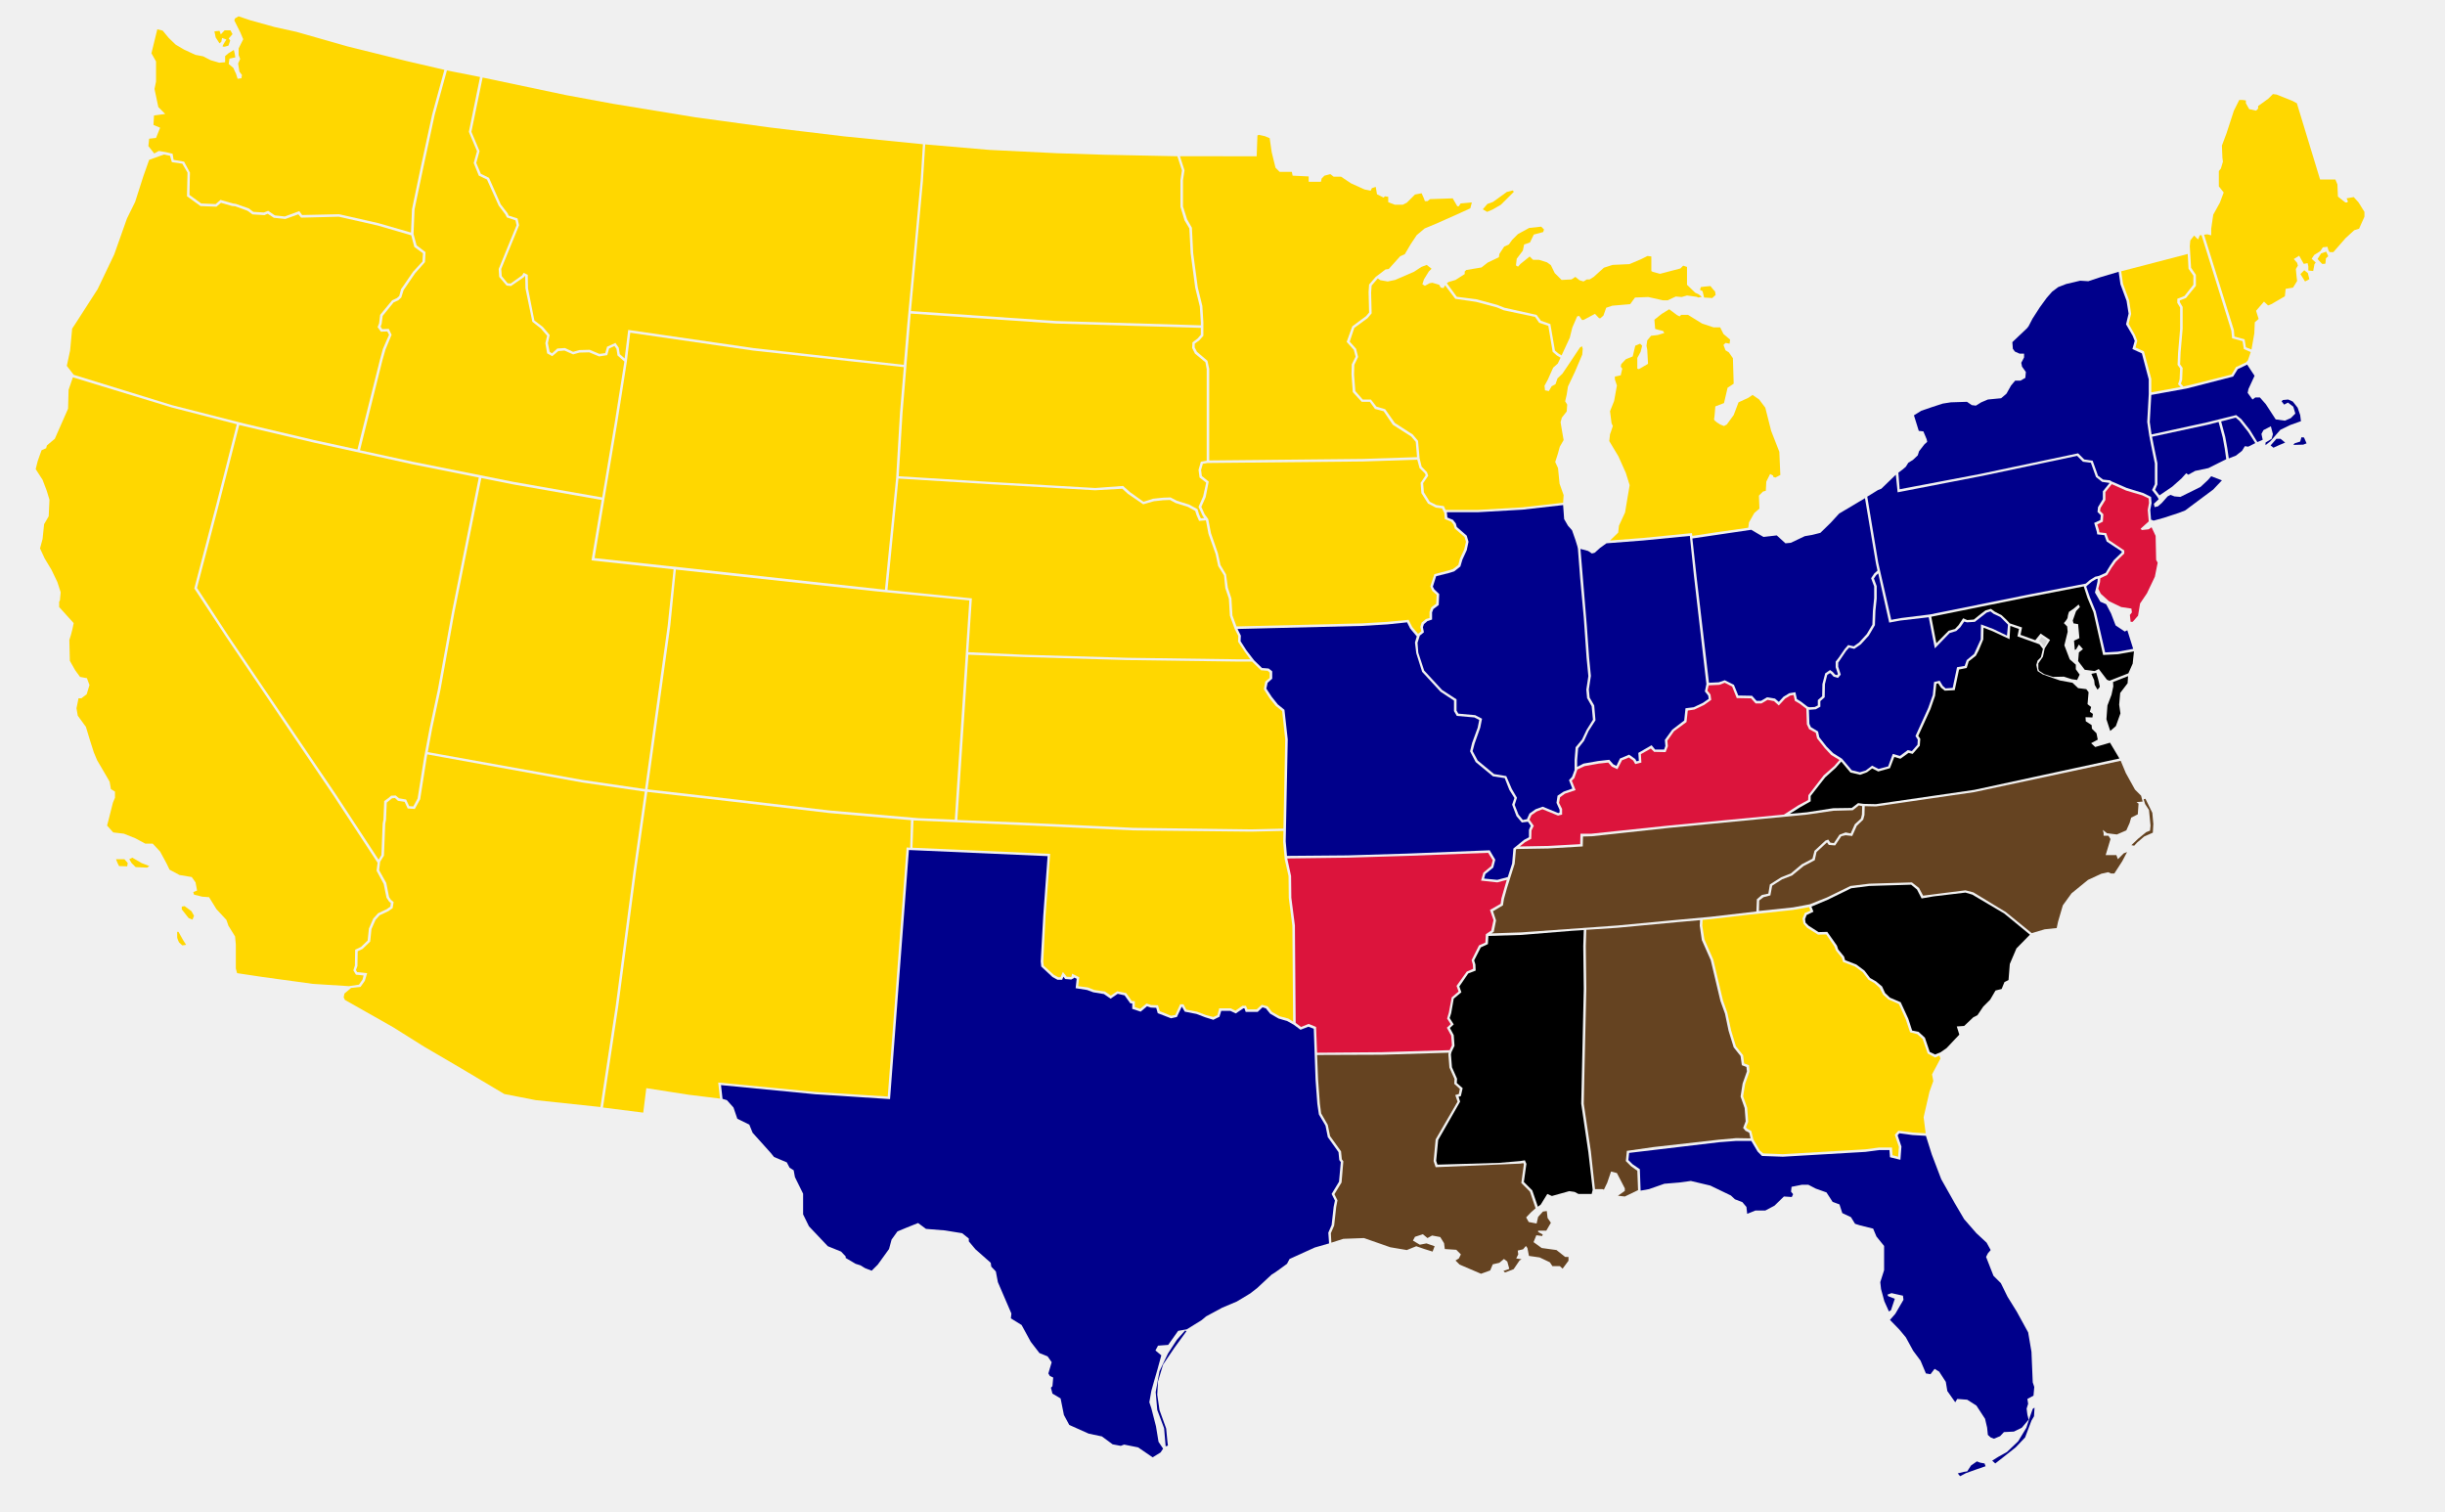
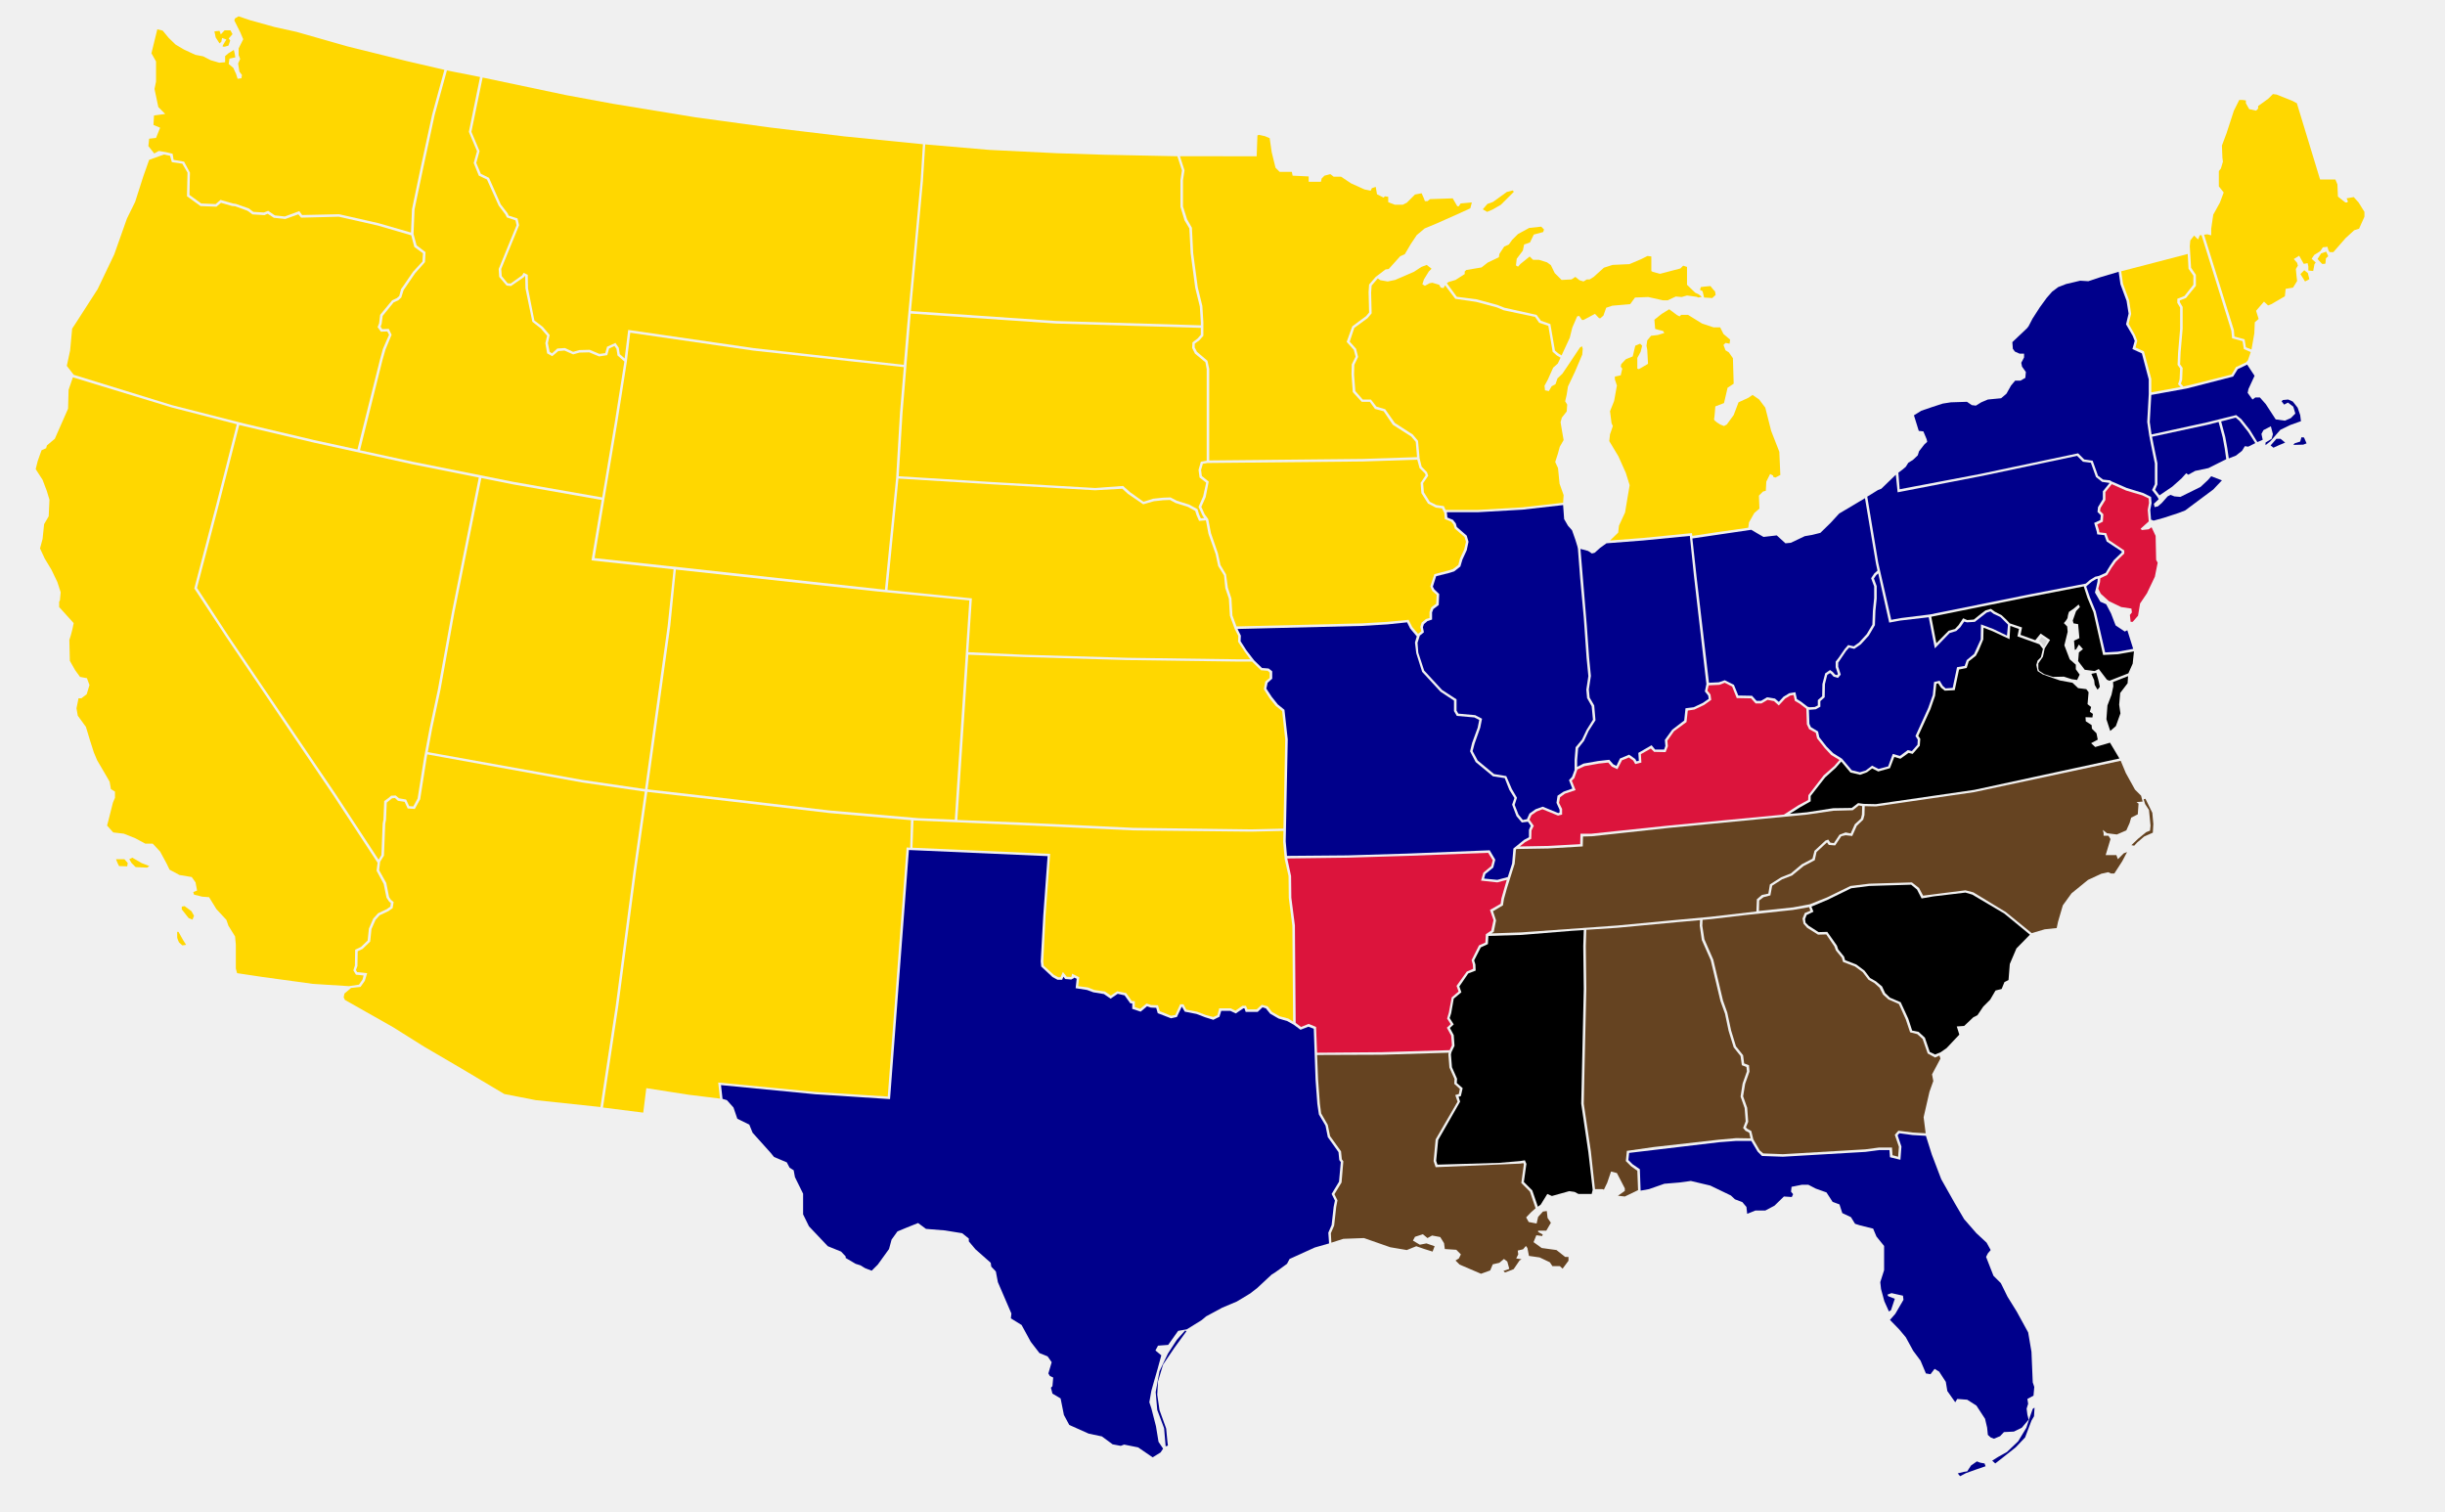
<svg xmlns="http://www.w3.org/2000/svg" width="1918" height="1186">
  <defs>
    <style type="text/css">


.state {fill:#D3D3D3;}


/*
The .state class sets the default fill color for all states.

Individual states (such as Kansas, Montana, Pennsylvania) can be colored as follows:

#KS, #MT, #PA {fill:#0000FF;}

Place this code in the empty space below.
*/

#AL {fill:rgb(101,67,33);}
#AR {fill:crimson;}
#AZ {fill:gold;}
#CA {fill:gold;}
#CO {fill:gold;}
#CT {fill:darkblue;}
#DE {fill:darkblue;}
#FL {fill:darkblue;}
- #GA {fill:gold;}
+ #GA {fill:rgb(101,67,33);}
#IA {fill:gold;}
#ID {fill:gold;}
#IL {fill:darkblue;}
#IN {fill:darkblue;}
#KS {fill:gold;}
#KY {fill:crimson;}
#LA {fill:rgb(101,67,33);}
#MA {fill:darkblue;}
#MD {fill:black;}
#ME {fill:gold;}
#MI {fill:gold;}
#MN {fill:gold;}
#MO {fill:darkblue;}
#MS {fill:black;}
#MT {fill:gold;}
#NC {fill:rgb(101,67,33);}
#ND {fill:gold;}
#NE {fill:gold;}
#NH {fill:gold;}
#NJ {fill:crimson;}
#NM {fill:gold;}
#NV {fill:gold;}
#NY {fill:darkblue;}
#OH {fill:darkblue;}
#OK {fill:gold;}
#OR {fill:gold;}
#PA {fill:darkblue;}
#RI {fill:darkblue;}
#SC {fill:black;}
#SD {fill:gold;}
#TN {fill:rgb(101,67,33);}
#TX {fill:darkblue;}
#UT {fill:gold;}
#VA {fill:black;}
#VT {fill:gold;}
#WA {fill:gold;}
#WI {fill:gold;}
#WV {fill:darkblue;}
#WY {fill:gold;}





  </style>
  </defs>
  <g class="state" transform="scale(2.0)">
    <path id="AL" d="M628.5 466.4l.6.2 1.3-2.7 1.5-4.4 2.3.6 3.1 6v1l-2.7 1.9 2.7.3 5.2-2.5-.3-7.6-2.5-1.8-2-2 .4-4 10.5-1.5 25.7-2.9 6.7-.6 5.6.1-.5-2.2-1.5-.8-.9-1.1 1-2.6-.4-5.2-1.6-4.5.8-5.1 1.7-4.8-.2-1.7-1.8-.7-.5-3.6-2.7-3.4-2-6.5-1.4-6.7-1.8-5-3.8-16-3.5-7.9-.8-5.6.1-2.2-9 .8-23.4 2.2-12.2.8-.2 6.4.2 16.7-.7 31-.3 14.1 2.8 18.8 1.6 14.7z">
    </path>
    <path id="AR" d="M587.3 346.1l-6.4-.7.9-3.1 3.1-2.6.6-2.3-1.8-2.9-31.9 1.2-23.3.7-23.6.3 1.5 6.9.1 8.5 1.4 10.9.3 38.2 2.1 1.6 3-1.2 2.9 1.2.4 10.1 25.2-.2 26.8-.8.9-1.9-.3-3.8-1.7-3.1 1.5-1.4-1.4-2.2.7-2.4 1.1-5.9 2.7-2.3-.8-2.2 4-5.6 2.5-1.1-.1-1.7-.5-1.7 2.9-5.8 2.5-1.1.2-3.3 2.1-1.4.9-4.1-1.4-4 4.2-2.4.3-2.1 1.2-4.2.9-3.1z">
    </path>
    <path id="AZ" d="M135.1 389.7l-.3 1.5.5 1 18.9 10.7 12.1 7.6 14.7 8.6 16.8 10 12.3 2.4 25.4 2.7 6-39.6 7-53.1 4.4-31-24.6-3.6-60.7-11-.2 1.1-2.6 16.5-2.1 3.8-2.8-.2-1.2-2.6-2.6-.4-1.2-1.1-1.1.1-2.1 1.7-.3 6.8-.3 1.5-.5 12.5-1.5 2.4-.4 3.3 2.8 5 1.1 5.5.7 1.1 1.1.9-.4 2.4-1.7 1.2-3.4 1.6-1.6 1.8-1.6 3.6-.5 4.9-3 2.9-1.9.9-.1 5.8-.6 1.6.5.8 3.9.4-.9 3-1.7 2.4-3.7.4z">
    </path>
    <path id="CA" d="M122.7 385.9l-19.7-2.7-10-1.5-.5-1.8v-9.4l-.3-3.2-2.6-4.2-.8-2.3-3.9-4.2-2.9-4.7-2.7-.2-3.2-.8-.3-1 1.5-.6-.6-3.2-1.5-2.1-4.8-.8-3.9-2.1-1.1-2.3-2.6-4.8-2.9-3.1H57l-3.9-2.1-4.5-1.8-4.2-.5-2.4-2.7.5-1.9 1.8-7.1.8-1.9v-2.4l-1.6-1-.5-2.9-1.5-2.6-3.4-5.8-1.3-3.1-1.5-4.7-1.6-5.3-3.2-4.4-.5-2.9.8-3.9h1.1l2.1-1.6 1.1-3.6-1-2.7-2.7-.5-1.9-2.6-2.1-3.7-.2-8.2.6-1.9.6-2.3.5-2.4-5.7-6.3V236l.3-.5.3-3.2-1.3-4-2.3-4.8-2.7-4.5-1.8-3.9 1-3.7.6-5.8 1.8-3.1.3-6.5-1.1-3.6-1.6-4.2L14 184l.8-3.2 1.5-4.2 1.8-.8.3-1.1 3.1-2.6 5.2-11.8.2-7.4 1.69-4.9 38.69 11.8 25.6 6.6-8 31.3-8.67 33.1L88.84 250 131 312.3l17.1 26.1-.4 3.1 2.8 5.2 1.1 5.4 1 1.5.7.6-.2 1.4-1.4 1-3.4 1.6-1.9 2.1-1.7 3.9-.5 4.7-2.6 2.5-2.3 1.1-.1 6.2-.6 1.9 1 1.7 3 .3-.4 1.6-1.4 2-3.9.6zM48.8 337l1.3 1.5-.2 1.3-3.2-.1-.6-1.2-.6-1.5zm1.9 0l1.2-.6 3.6 2.1 3.1 1.2-.9.6-4.5-.2-1.6-1.6zm20.7 19.8l1.8 2.3.8 1 1.5.6.6-1.5-1-1.8-2.7-2-1.1.2v1.2zm-1.4 8.7l1.8 3.2 1.2 1.9-1.5.2-1.3-1.2s-.7-1.5-.7-1.9v-2.2z">
    </path>
    <path id="CO" d="M380.2 235.5l-36-3.5-79.1-8.6-2.2 22.1-7 50.4-1.9 13.7 34 3.9 37.5 4.4 34.7 3 14.3.6z">
    </path>
    <path id="CT" d="M852 190.9l3.6-3.2 1.9-2.1.8.6 2.7-1.5 5.2-1.1 7-3.5-.6-4.2-.8-4.4-1.6-6-4.3 1.1-21.8 4.7.6 3.1 1.5 7.3v8.3l-.9 2.1 1.7 2.2z">
    </path>
    <path id="DE" d="M834.4 247.2l-1 .5-3.6-2.4-1.8-4.7-1.9-3.6-2.3-1-2.1-3.6.5-2 .5-2.3.1-1.1-.6.1-1.7 1-2 1.7-.2.3 1.4 4.1 2.3 5.6 3.7 16.1 5-.3 6-1.1z">
    </path>
    <path id="FL" d="M750.2 445.2l-5.2-.7-.7.8 1.5 4.4-.4 5.2-4.1-1-.2-2.8H737l-5.3.7-32.4 1.9-8.2-.3-1.7-1.7-2.5-4.2H681l-6.6.5-35.4 4.2-.3 2.8 1.6 1.6 2.9 2 .3 8.4 3.3-.6 6-2.1 6-.5 4.4-.6 7.6 1.8 8.1 3.9 1.6 1.5 2.9 1.1 1.6 1.9.3 2.7 3.2-1.3h3.9l3.6-1.9 3.7-3.6 3.1.2.5-1.1-.8-1 .2-1.9 4-.8h2.6l2.9 1.5 4.2 1.5 2.4 3.7 2.7 1 1.1 3.4 3.4 1.6 1.6 2.6 1.9.6 5.2 1.3 1.3 3.1 3 3.7v9.5l-1.5 4.7.3 2.7 1.3 4.8 1.8 4 .8-.5 1.5-4.5-2.6-1-.3-.6 1.6-.6 4.5 1 .2 1.6-3.2 5.5-2.1 2.4 3.6 3.7 2.6 3.1 2.9 5.3 2.9 3.9 2.1 5 1.8.3 1.6-2.1 1.8 1.1 2.6 4 .6 3.6 3.1 4.4.8-1.3 3.9.3 3.6 2.3 3.4 5.2.8 3.4.3 2.9 1.1 1 1.3.5 2.4-1 1.5-1.6 3.9-.2 3.1-1.5 2.7-3.2-.5-1.9-.3-2.4.6-1.9-.3-1.9 2.4-1.3.3-3.4-.6-1.8-.5-12-1.3-7.6-4.5-8.2-3.6-5.8-2.6-5.3-2.9-2.9-2.9-7.4.7-1.4 1.1-1.3-1.6-2.9-4-3.7-4.8-5.5-3.7-6.3-5.3-9.4-3.7-9.7-2.3-7.3zm17.7 132.7l2.4-.6 1.3-.2 1.5-2.3 2.3-1.6 1.3.5 1.7.3.4 1.1-3.5 1.2-4.2 1.5-2.3 1.2zm13.5-5l1.2 1.1 2.7-2.1 5.3-4.2 3.7-3.9 2.5-6.6 1-1.7.2-3.4-.7.5-1 2.8-1.5 4.6-3.2 5.3-4.4 4.2-3.4 1.9z">
    </path>
    <path id="GA" d="M750.2 444.2l-5.6-.7-1.4 1.6 1.6 4.7-.3 3.9-2.2-.6-.2-3h-5.2l-5.3.7-32.3 1.9-7.7-.3-1.4-1.2-2.5-4.3-.8-3.3-1.6-.9-.5-.5.9-2.2-.4-5.5-1.6-4.5.8-4.9 1.7-4.8-.2-2.5-1.9-.7-.4-3.2-2.8-3.5-1.9-6.2-1.5-7-1.7-4.8-3.8-16-3.5-8-.8-5.3.1-2.3 3.3-.3 13.6-1.6 18.6-2 6.3-1.1.5 1.4-2.2.9-.9 2.2.4 2 1.4 1.6 4.3 2.7 3.2-.1 3.2 4.7.6 1.6 2.3 2.8.5 1.7 4.7 1.8 3 2.2 2.3 3 2.3 1.3 2 1.8 1.4 2.7 2.1 1.9 4.1 1.8 2.7 6 1.7 5.1 2.8.7 2.1 1.9 2 5.7 2.9 1.6 1.7-.8.4 1.2-3.3 6.2.5 2.6-1.5 4.2-2.3 10 .8 6.3z">
    </path>
    <path id="IA" d="M556.8 183.6l2.1 2.1.3.7-2 3 .3 4 2.6 4.1 3.1 1.6 2.4.3.9 1.8.2 2.4 2.5 1 .9 1.1.5 1.6 3.8 3.3.6 1.9-.7 3-1.7 3.7-.6 2.4-2.1 1.6-1.6.5-5.7 1.5-1.6 4.8.8 1.8 1.7 1.5-.2 3.5-1.9 1.4-.7 1.8v2.4l-1.4.4-1.7 1.4-.5 1.7.4 1.7-1.3 1-2.3-2.7-1.4-2.8-8.3.8-10 .6-49.2 1.2-1.6-4.3-.4-6.7-1.4-4.2-.7-5.2-2.2-3.7-1-4.6-2.7-7.8-1.1-5.6-1.4-1.9-1.3-2.9 1.7-3.8 1.2-6.1-2.7-2.2-.3-2.4.7-2.4 1.8-.3 61.1-.6 21.2-.7z">
    </path>
    <path id="ID" d="M175.3 27.63l-4.8 17.41L166 65.9l-3.4 16.22-.4 9.67 1.2 4.44 3.5 2.66-.2 3.91-3.9 4.4-4.5 6.6-.9 2.9-1.2 1.1-1.8.8-4.3 5.3-.4 3.1-.4 1.1.6 1 2.6-.1 1.1 2.3-2.4 5.8-1.2 4.2-8.8 35.3 20.7 4.5 39.5 7.9 34.8 6.1 4.9-29.2 3.8-24.1-2.7-2.4-.4-2.6-.8-1.1-2.1 1-.7 2.6-3.2.5-3.9-1.6-3.8.1-2.5.7-3.4-1.5-2.4.2-2.4 2-2-1.1-.7-4 .7-2.9-2.5-2.9-3.3-2.6-2.7-13.1-.1-4.7-.3-.1-.2.4-5.1 3.5-1.7-.2-2.9-3.4-.2-3.1 7-17.13-.4-1.94-3.4-1.15-.6-1.18-2.6-3.46-4.6-10.23-3.2-1.53-2-4.95 1.3-4.63-3.2-7.58 4.4-21.52z">
    </path>
    <path id="IL" d="M618.7 214.3l-.8-2.6-1.3-3.7-1.6-1.8-1.5-2.6-.4-5.5-15.9 1.8-17.4 1h-12.3l.2 2.1 2.2.9 1.1 1.4.4 1.4 3.9 3.4.7 2.4-.7 3.3-1.7 3.7-.8 2.7-2.4 1.9-1.9.6-5.2 1.3-1.3 4.1.6 1.1 1.9 1.8-.2 4.3-2.1 1.6-.5 1.3v2.8l-1.8.6-1.4 1.2-.4 1.2.4 2-1.6 1.3-.9 2.8.3 3.9 2.3 7 7 7.6 5.7 3.7v4.4l.7 1.2 6.6.6 2.7 1.4-.7 3.5-2.2 6.2-.8 3 2 3.7 6.4 5.3 4.8.8 2.2 5.1 2 3.4-.9 2.8 1.5 3.8 1.7 2.1 1.6-.3 1-2.2 2.4-1.7 2.8-1 6.1 2.5.5-.2v-1.1l-1.2-2.7.4-2.8 2.4-1.6 3.4-1.2-.5-1.3-.8-2 1.2-1.3 1-2.7v-4l.4-4.9 2.5-3 1.8-3.8 2.5-4-.5-5.3-1.8-3.2-.3-3.3.8-5.3-.7-7.2-1.1-15.8-1.4-15.3-.9-11.7z">
    </path>
    <path id="IN" d="M622.9 216.1l1.5 1 1.1-.3 2.1-1.9 2.5-1.8 14.3-1.1 18.4-1.8 1.6 15.5 4.9 42.6-.6 2.9 1.3 1.6.2 1.3-2.3 1.6-3.6 1.7-3.2.4-.5 4.8-4.7 3.6-2.9 4 .2 2.4-.5 1.4h-3.5l-1.4-1.7-5.2 3 .2 3.1-.9.2-.5-.9-2.4-1.7-3.6 1.5-1.4 2.9-1.2-.6-1.6-1.8-4.4.5-5.7 1-2.5 1.3v-2.6l.4-4.7 2.3-2.9 1.8-3.9 2.7-4.2-.5-5.8-1.8-3.1-.3-3.2.8-5.3-.7-7.1-.9-12.6-2.5-30.1z">
    </path>
    <path id="KS" d="M485.9 259.5l-43.8-.6-40.6-1.2-21.7-.9-4.3 64.8 24.3 1 44.7 2.1 46.3.6 12.6-.3.7-35-1.2-11.1-2.5-2-2.4-3-2.3-3.6.6-3 1.7-1.4v-2.1l-.8-.7-2.6-.2-3.5-3.4z">
    </path>
    <path id="KY" d="M607.2 331.8l12.6-.7.1-4.1h4.3l30.4-3.2 45.1-4.3 5.6-3.6 3.9-2.1.1-1.9 6-7.8 4.1-3.6 2.1-2.4-3.3-2-2.5-2.7-3-3.8-.5-2.2-2.6-1.4-.9-1.9-.2-6.1-2.6-2-1.9-1.1-.5-2.3-1.3.2-2 1.2-2.5 2.7-1.9-1.7-2.5-.5-2.4 1.4h-2.3l-1.8-2-5.6-.1-1.8-4.5-2.9-1.5-2.1.8-4.2.2-.5 2.1 1.2 1.5.3 2.1-2.8 2-3.8 1.8-2.6.4-.5 4.5-4.9 3.6-2.6 3.7.2 2.2-.9 2.3-4.5-.1-1.3-1.3-3.9 2.2.2 3.3-2.4.6-.8-1.4-1.7-1.2-2.7 1.1-1.8 3.5-2.2-1-1.4-1.6-3.7.4-5.6 1-2.8 1.3-1.2 3.4-1 1 1.5 3.7-4.2 1.4-1.9 1.4-.4 2.2 1.2 2.4v2.2l-1.6.4-6.1-2.5-2.3.9-2 1.4-.8 1.8 1.7 2.4-.9 1.8-.1 3.3-2.4 1.3-2.1 1.7z">
    </path>
    <path id="LA" d="M526.9 485.9l8.1-.3 10.3 3.6 6.5 1.1 3.7-1.5 3.2 1.1 3.2 1 .8-2.1-3.2-1.1-2.6.5-2.7-1.6.8-1.5 3.1-1 1.8 1.5 1.8-1 3.2.6 1.5 2.4.3 2.3 4.5.3 1.8 1.8-.8 1.6-1.3.8 1.6 1.6 8.4 3.6 3.6-1.3 1-2.4 2.6-.6 1.8-1.5 1.3 1 .8 2.9-2.3.8.6.6 3.4-1.3 2.3-3.4.8-.5-2.1-.3.8-1.6-.2-1.5 2.1-.5 1.1-1.3.6.8.6 3.1 4.2.6 4 1.9 1 1.5h2.9l1.1 1 2.3-3.1V493h-1.3l-3.4-2.7-5.8-.8-3.2-2.3 1.1-2.7 2.3.3.2-.6-1.8-1v-.5h3.2l1.8-3.1-1.3-1.9-.3-2.7-1.5.2-1.9 2.1-.6 2.6-3.1-.6-1-1.8 1.8-1.9 1.9-1.7-2.2-6.5-3.4-3.4 1-7.3-.2-.5-1.3.2-33.1 1.4-.8-2.4.8-8.5 8.6-14.8-.9-2.6 1.4-.4.4-2-2.2-2 .1-1.9-2-4.5-.4-5.1.1-.7-26.4.8-25.2.1.4 9.7.7 9.5.5 3.7 2.6 4.5.9 4.4 4.3 6 .3 3.1.6.8-.7 8.3-2.8 4.6 1.2 2.4-.5 2.6-.8 7.3-1.3 3 .2 3.7z">
    </path>
    <path id="MA" d="M887.5 172.5l-.5-2.3.8-1.5 2.9-1.5.8 3.1-.5 1.8-2.4 1.5v1l1.9-1.5 3.9-4.5 3.9-1.9 4.2-1.5-.3-2.4-1-2.9-1.9-2.4-1.8-.8-2.1.2-.5.5 1 1.3 1.5-.8 2.1 1.6.8 2.7-1.8 1.8-2.3 1-3.6-.5-3.9-6-2.3-2.6h-1.8l-1.1.8-1.9-2.6.3-1.5 2.4-5.2-2.9-4.4-3.7 1.8-1.8 2.9-18.3 4.7-13.8 2.5-.6 10.6.7 4.9 22-4.8 11.2-2.8 2 1.6 3.4 4.3 2.9 4.7zm12.5 1.4l2.2-.7.5-1.7 1 .1 1 2.3-1.3.5-3.9.1zm-9.4.8l2.3-2.6h1.6l1.8 1.5-2.4 1-2.2 1z">
    </path>
    <path id="MD" d="M834.8 264.1l1.7-3.8.5-4.8-6.3 1.1-5.8.3-3.8-16.8-2.3-5.5-1.5-4.6-22.2 4.3-37.6 7.6 2 10.4 4.8-4.9 2.5-.7 1.4-1.5 1.8-2.7 1.6.7 2.6-.2 2.6-2.1 2-1.5 2.1-.6 1.5 1.1 2.7 1.4 1.9 1.8 1.3 1.4 4.8 1.6-.6 2.9 5.8 2.1 2.1-2.6 3.7 2.5-2.1 3.3-.7 3.3-1.8 2.6v2.1l.3.8 2 1.3 3.4 1.1 4.3-.1 3.1 1 2.1.3 1-2.1-1.5-2.1v-1.8l-2.4-2.1-2.1-5.5 1.3-5.3-.2-2.1-1.3-1.3s1.5-1.6 1.5-2.3c0-.6.5-2.1.5-2.1l1.9-1.3 1.9-1.6.5 1-1.5 1.6-1.3 3.7.3 1.1 1.8.3.5 5.5-2.1 1 .3 3.6.5-.2 1.1-1.9 1.6 1.8-1.6 1.3-.3 3.4 2.6 3.4 3.9.5 1.6-.8 3.2 4.2 1 .4zm-14.5.2l1.1 2.5.2 1.8 1.1 1.9s.9-.9.9-1.2c0-.3-.7-3.1-.7-3.1l-.7-2.3z">
    </path>
    <path id="ME" d="M865.8 91.9l1.5.4v-2.6l.8-5.5 2.6-4.7 1.5-4-1.9-2.4v-6l.8-1 .8-2.7-.2-1.5-.2-4.8 1.8-4.8 2.9-8.9 2.1-4.2h1.3l1.3.2v1.1l1.3 2.3 2.7.6.8-.8v-1l4-2.9 1.8-1.8 1.5.2 6 2.4 1.9 1 9.1 29.9h6l.8 1.9.2 4.8 2.9 2.3h.8l.2-.5-.5-1.1 2.8-.5 1.9 2.1 2.3 3.7V85l-2.1 4.7-1.9.6-3.4 3.1-4.8 5.5h-1.3c-.6 0-1-2.1-1-2.1l-1.8.2-1 1.5-2.4 1.5-1 1.5 1.6 1.5-.5.6-.5 2.7-1.9-.2v-1.6l-.3-1.3-1.5.3-1.8-3.2-2.1 1.3 1.3 1.5.3 1.1-.8 1.3.3 3.1.2 1.6-1.6 2.6-2.9.5-.3 2.9-5.3 3.1-1.3.5-1.6-1.5-3.1 3.6 1 3.2-1.5 1.3-.2 4.4-1.1 6.3-2.2-.9-.5-3.1-4-1.1-.2-2.5-11.7-37.43zm36.5 15.6l1.5-1.5 1.4 1.1.6 2.4-1.7.9zm6.7-5.9l1.8 1.9s1.3.1 1.3-.2c0-.3.2-2 .2-2l.9-.8-.8-1.8-2 .7z">
    </path>
    <path id="MI" d="M644.5 211l19.1-1.9.2 1.1 9.9-1.5 12-1.7.1-.6.2-1.5 2.1-3.7 2-1.7-.2-5.1 1.6-1.6 1.1-.3.2-3.6 1.5-3 1.1.6.2.6.8.2 1.9-1-.4-9.1-3.2-8.2-2.3-9.1-2.4-3.2-2.6-1.8-1.6 1.1-3.9 1.8-1.9 5-2.7 3.7-1.1.6-1.5-.6s-2.6-1.5-2.4-2.1c.2-.6.5-5 .5-5l3.4-1.3.8-3.4.6-2.6 2.4-1.6-.3-10-1.6-2.3-1.3-.8-.8-2.1.8-.8 1.6.3.2-1.6-2.6-2.2-1.3-2.6h-2.6l-4.5-1.5-5.5-3.4h-2.7l-.6.6-1-.5-3.1-2.3-2.9 1.8-2.9 2.3.3 3.6 1 .3 2.1.5.5.8-2.6.8-2.6.3-1.5 1.8-.3 2.1.3 1.6.3 5.5-3.6 2.1-.6-.2v-4.2l1.3-2.4.6-2.4-.8-.8-1.9.8-1 4.2-2.7 1.1-1.8 1.9-.2 1 .6.8-.6 2.6-2.3.5v1.1l.8 2.4-1.1 6.1-1.6 4 .6 4.7.5 1.1-.8 2.4-.3.8-.3 2.7 3.6 6 2.9 6.5 1.5 4.8-.8 4.7-1 6-2.4 5.2-.3 2.7-3.2 3.1zm-33.3-72.4l-1.3-1.1-1.8-10.4-3.7-1.3-1.7-2.3-12.6-2.8-2.8-1.1-8.1-2.2-7.8-1-3.9-5.3.7-.5 2.7-.8 3.6-2.3v-1l.6-.6 6-1 2.4-1.9 4.4-2.1.2-1.3 1.9-2.9 1.8-.8 1.3-1.8 2.3-2.3 4.4-2.4 4.7-.5 1.1 1.1-.3 1-3.7 1-1.5 3.1-2.3.8-.5 2.4-2.4 3.2-.3 2.6.8.5 1-1.1 3.6-2.9 1.3 1.3h2.3l3.2 1 1.5 1.1 1.5 3.1 2.7 2.7 3.9-.2 1.5-1 1.6 1.3 1.6.5 1.3-.8h1.1l1.6-1 4-3.6 3.4-1.1 6.6-.3 4.5-1.9 2.6-1.3 1.5.2v5.7l.5.3 2.9.8 1.9-.5 6.1-1.6 1.1-1.1 1.5.5v7l3.2 3.1 1.3.6 1.3 1-1.3.3-.8-.3-3.7-.5-2.1.6-2.3-.2-3.2 1.5h-1.8l-5.8-1.3-5.2.2-1.9 2.6-7 .6-2.4.8-1.1 3.1-1.3 1.1-.5-.2-1.5-1.6-4.5 2.4h-.6l-1.1-1.6-.8.2-1.9 4.4-1 4-3.2 6.9zm-29.6-56.5l1.8-2.1 2.2-.8 5.4-3.9 2.3-.6.5.5-5.1 5.1-3.3 1.9-2.1.9zm86.2 32.1l.6 2.5 3.2.2 1.3-1.2s-.1-1.5-.4-1.6c-.3-.2-1.6-1.9-1.6-1.9l-2.2.2-1.6.2-.3 1.1z">
    </path>
    <path id="MN" d="M464.6 66.79l-.6 3.91v10.27l1.6 5.03 1.9 3.32.5 9.93 1.8 13.45 1.8 7.3.4 6.4v5.3l-1.6 1.8-1.8 1.3v1.5l.9 1.7 4.1 3.5.7 3.2v35.9l60.3-.6 21.2-.7-.5-6-1.8-2.1-7.2-4.6-3.6-5.3-3.4-.9-2-2.8h-3.2l-3.5-3.8-.5-7 .1-3.9 1.5-3-.7-2.7-2.8-3.1 2.2-6.1 5.4-4 1.2-1.4-.2-8 .2-3 2.6-3 3.8-2.9 1.3-.2 4.5-5 1.8-.8 2.3-3.9 2.4-3.6 3.1-2.6 4.8-2 9.2-4.1 3.9-1.8.6-2.3-4.4.4-.7 1.1h-.6l-1.8-3.1-8.9.3-1 .8h-1l-.5-1.3-.8-1.8-2.6.5-3.2 3.2-1.6.8h-3.1l-2.6-1v-2.1l-1.3-.2-.5.5-2.6-1.3-.5-2.9-1.5.5-.5 1-2.4-.5-5.3-2.4-3.9-2.6h-2.9l-1.3-1-2.3.6-1.1 1.1-.3 1.3h-4.8v-2.1l-6.3-.3-.3-1.5h-4.8l-1.6-1.6-1.5-6.1-.8-5.5-1.9-.8-2.3-.5-.6.2-.3 8.2-30.1-.03z">
    </path>
    <path id="MO" d="M593.1 338.7l.5-5.9 4.2-3.4 1.9-1v-2.9l.7-1.6-1.1-1.6-2.4.3-2.1-2.5-1.7-4.5.9-2.6-2-3.2-1.8-4.6-4.6-.7-6.8-5.6-2.2-4.2.8-3.3 2.2-6 .6-3-1.9-1-6.9-.6-1.1-1.9v-4.1l-5.3-3.5-7.2-7.8-2.3-7.3-.5-4.2.7-2.4-2.6-3.1-1.2-2.4-7.7.8-10 .6-48.8 1.2 1.3 2.6-.1 2.2 2.3 3.6 3 3.9 3.1 3 2.6.2 1.4 1.1v2.9l-1.8 1.6-.5 2.3 2.1 3.2 2.4 3 2.6 2.1 1.3 11.6-.8 40 .5 5.7 23.7-.2 23.3-.7 32.5-1.3 2.2 3.7-.8 3.1-3.1 2.5-.5 1.8 5.2.5 4.1-1.1z">
    </path>
    <path id="MS" d="M604.3 472.5l2.6-4.2 1.8.8 6.8-1.9 2.1.3 1.5.8h5.2l.4-1.6-1.7-14.8-2.8-19 1-45.1-.2-16.7.2-6.3-4.8.3-19.6 1.6-13 .4-.2 3.2-2.8 1.3-2.6 5.1.5 1.6.1 2.4-2.9 1.1-3.5 5.1.8 2.3-3 2.5-1 5.7-.6 1.9 1.6 2.5-1.5 1.4 1.5 2.8.3 4.2-1.2 2.5-.2.9.4 5 2 4.5-.1 1.7 2.3 2-.7 3.1-.9.3.6 1.9-8.6 15-.8 8.2.5 1.5 24.2-.7 8.2-.7 1.9-.3.6 1.4-1 7.1 3.3 3.3 2.2 6.4z">
    </path>
    <path id="MT" d="M361.1 70.77l-5.3 57.13-1.3 15.2-59.1-6.6-49-7.1-1.4 11.2-1.9-1.7-.4-2.5-1.3-1.9-3.3 1.5-.7 2.5-2.3.3-3.8-1.6-4.1.1-2.4.7-3.2-1.5-3 .2-2.1 1.9-.9-.6-.7-3.4.7-3.2-2.7-3.2-3.3-2.5-2.5-12.6-.1-5.3-1.6-.8-.6 1-4.5 3.2-1.2-.1-2.3-2.8-.2-2.8 7-17.15-.6-2.67-3.5-1.12-.4-.91-2.7-3.5-4.6-10.41-3.2-1.58-1.8-4.26 1.3-4.63-3.2-7.57 4.4-21.29L222 37.3l18.4 3.4 32.3 5.3 29.3 4 29.2 3.5 30.8 3.07z">
    </path>
    <path id="NC" d="M786.7 357.7L774 350l-3.1-.8-16.6 2.1-1.6-3-2.8-2.2-16.7.5-7.4.9-9.2 4.5-6.8 2.7-6.5 1.2-13.4 1.4.1-4.1 1.7-1.3 2.7-.7.7-3.8 3.9-2.5 3.9-1.5 4.5-3.7 4.4-2.3.7-3.2 4.1-3.8.7 1 2.5.2 2.4-3.6 1.7-.4 2.6.3 1.8-4 2.5-2.4.5-1.8.1-3.5 4.4.1 38.5-5.6 57.5-12.3 2 4.8 3.6 6.5 2.4 2.4.6 2.3-2.4.2.8.6-.3 4.2-2.6 1.3-.6 2.1-1.3 2.9-3.7 1.6-2.4-.3-1.5-.2-1.6-1.3.3 1.3v1h1.9l.8 1.3-1.9 6.3h4.2l.6 1.6 2.3-2.3 1.3-.5-1.9 3.6-3.1 4.8H828l-1.1-.5-2.7.6-5.2 2.4-6.5 5.3-3.4 4.7-1.9 6.5-.5 2.4-4.7.5-5.1 1.5zm49.3-26.2l2.6-2.5 3.2-2.6 1.5-.6.2-2-.6-6.1-1.5-2.3-.6-1.9.7-.2 2.7 5.5.4 4.4-.2 3.4-3.4 1.5-2.8 2.4-1.1 1.2z">
    </path>
    <path id="ND" d="M471 126.4l-.4-6.2-1.8-7.3-1.8-13.61-.5-9.7-1.9-3.18-1.6-5.32V70.68l.6-3.85-1.8-5.54-28.6-.59-18.6-.6-26.5-1.3-25.2-2.16-.9 14.42-4.7 50.94 56.8 3.9 56.9 1.7z">
    </path>
    <path id="NE" d="M470.3 204.3l-1-2.3-.5-1.6-2.9-1.6-4.8-1.5-2.2-1.2-2.6.1-3.7.4-4.2 1.2-6-4.1-2.2-2-10.7.6-41.5-2.4-35.6-2.2-4.3 43.7 33.1 3.3-1.4 21.1 21.7 1 40.6 1.2 43.8.6h4.5l-2.2-3-2.6-3.9.1-2.3-1.4-2.7-1.9-5.2-.4-6.7-1.4-4.1-.5-5-2.3-3.7-1-4.7-2.8-7.9-1-5.3z">
    </path>
    <path id="NH" d="M881.7 141.3l1.1-3.2-2.7-1.2-.5-3.1-4.1-1.1-.3-3-11.7-37.48-.7.08-.6 1.6-.6-.5-1-1-1.5 1.9-.2 2.29.5 8.41 1.9 2.8v4.3l-3.9 4.8-2.4.9v.7l1.1 1.9v8.6l-.8 9.2-.2 4.7 1 1.4-.2 4.7-.5 1.5 1 1.1 5.1-1.2 13.8-3.5 1.7-2.9 4-1.9z">
    </path>
    <path id="NJ" d="M823.7 228.3l.1-1.5 2.7-1.3 1.7-2.8 1.7-2.4 3.3-3.2v-1.2l-6.1-4.1-1-2.7-2.7-.3-.1-.9-.7-2.2 2.2-1.1.2-2.9-1.3-1.3.2-1.2 1.9-3.1V193l2.5-3.1 5.6 2.5 6.4 1.9 2.5 1.2.1 1.8-.5 2.7.4 4.5-2.1 1.9-1.1 1 .5.5 2.7-.3 1.1-.8 1.6 3.4.2 9.4.6 1.1-1.1 5.5-3.1 6.5-2.7 4-.8 4.8-2.1 2.4h-.8l-.3-2.7.8-1-.2-1.5-4-.6-4.8-2.3-3.2-2.9-1-2z">
    </path>
    <path id="NM" d="M270.2 429.4l-16.7-2.6-1.2 9.6-15.8-2 6-39.7 7-53.2 4.4-30.9 34 3.9 37.4 4.4 32 2.8-.3 10.8-1.4-.1-7.4 97.7-28.4-1.8-38.1-3.7.7 6.3z">
    </path>
    <path id="NV" d="M123.1 173.6l38.7 8.5 26 5.2-10.6 53.1-5.4 29.8-3.3 15.5-2.1 11.1-2.6 16.4-1.7 3.1-1.6-.1-1.2-2.6-2.8-.5-1.3-1.1-1.8.1-.9.8-1.8 1.3-.3 7.3-.3 1.5-.5 12.4-1.1 1.8-16.7-25.5-42.1-62.1-12.43-19 8.55-32.6 8.01-31.3z">
    </path>
    <path id="NY" d="M843.4 200l.5-2.7-.2-2.4-3-1.5-6.5-2-6-2.6-.6-.4-2.7-.3-2-1.5-2.1-5.9-3.3-.5-2.4-2.4-38.4 8.1-31.6 6-.5-6.5 1.6-1.2 1.3-1.1 1-1.6 1.8-1.1 1.9-1.8.5-1.6 2.1-2.7 1.1-1-.2-1-1.3-3.1-1.8-.2-1.9-6.1 2.9-1.8 4.4-1.5 4-1.3 3.2-.5 6.3-.2 1.9 1.3 1.6.2 2.1-1.3 2.6-1.1 5.2-.5 2.1-1.8 1.8-3.2 1.6-1.9h2.1l1.9-1.1.2-2.3-1.5-2.1-.3-1.5 1.1-2.1v-1.5h-1.8l-1.8-.8-.8-1.1-.2-2.6 5.8-5.5.6-.8 1.5-2.9 2.9-4.5 2.7-3.7 2.1-2.4 2.4-1.8 3.1-1.2 5.5-1.3 3.2.2 4.5-1.5 7.4-2.2.7 4.9 2.4 6.5.8 5-1 4.2 2.6 4.5.8 2-.9 3.2 3.7 1.7 2.7 10.2v5.8l-.6 10.9.8 5.4.7 3.6 1.5 7.3v8.1l-1.1 2.3 2.1 2.7.5.9-1.9 1.8.3 1.3 1.3-.3 1.5-1.3 2.3-2.6 1.1-.6 1.6.6 2.3.2 7.9-3.9 2.9-2.7 1.3-1.5 4.2 1.6-3.4 3.6-3.9 2.9-7.1 5.3-2.6 1-5.8 1.9-4 1.1-1-.4z">
    </path>
    <path id="OH" d="M663.8 211.2l1.7 15.5 4.8 41.1 3.9-.2 2.3-.8 3.6 1.8 1.7 4.2 5.4.1 1.8 2h1.7l2.4-1.4 3.1.5 1.5 1.3 1.8-2 2.3-1.4 2.4-.4.6 2.7 1.6 1 2.6 2 .8.2 2-.1 1.2-.6v-2.1l1.7-1.5.1-4.8 1.1-4.2 1.9-1.3 1 .7 1 1.1.7.2.4-.4-.9-2.7v-2.2l1.1-1.4 2.5-3.6 1.3-1.5 2.2.5 2.1-1.5 3-3.3 2.2-3.7.2-5.4.5-5V230l-1.2-3.2 1.2-1.8 1.3-1.2-.6-2.8-4.3-25.6-6.2 3.7-3.9 2.3-3.4 3.7-4 3.9-3.2.8-2.9.5-5.5 2.6-2.1.2-3.4-3.1-5.2.6-2.6-1.5-2.2-1.3z">
    </path>
    <path id="OK" d="M411.9 334.9l-1.8 24.3-.9 18 .2 1.6 4 3.6 1.7.9h.9l.9-2.1 1.5 1.9 1.6.1.3-.2.2-1.1 2.8 1.4-.4 3.5 3.8.5 2.5 1 4.2.6 2.3 1.6 2.5-1.7 3.5.7 2.2 3.1 1.2.1v2.3l2.1.7 2.5-2.1 1.8.6 2.7.1.7 2.3 4.4 1.8 1.7-.3 1.9-4.2h1.3l1.1 2.1 4.2.8 3.4 1.3 3 .8 1.6-.7.7-2.7h4.5l1.9.9 2.7-1.9h1.4l.6 1.4h3.6l2-1.8 2.3.6 1.7 2.2 3 1.7 3.4.9 1.9 1.2-.3-37.6-1.4-10.9-.1-8.6-1.5-6.6-.6-6.8.1-4.3-12.6.3-46.3-.5-44.7-2.1-41.5-1.8-.4 10.7z">
    </path>
    <path id="OR" d="M67.44 158.9l28.24 7.2 27.52 6.5 17 3.7 8.8-35.1 1.2-4.4 2.4-5.5-.7-1.3-2.5.1-1.3-1.8.6-1.5.4-3.3 4.7-5.7 1.9-.9.9-.8.7-2.7.8-1.1 3.9-5.7 3.7-4 .2-3.26-3.4-2.49-1.2-4.55-13.1-3.83L132.9 85l-14.8.37-1.1-1.31-5.1 1.84-4.5-.48-2.4-1.58-1.3.54-4.68-.29-1.96-1.43-4.84-1.77-1.1-.07-4.45-1.27-1.76 1.52-6.26-.24-5.31-3.85.21-9.28-2.05-3.5-4.1-.6-.7-2.5-2.4-.5-5.8 2.1-2.3 6.5-3.2 10-3.2 6.5-5 14.1-6.5 13.6-8.1 12.6-1.9 2.9-.8 8.6-1.3 6 2.71 3.5z">
    </path>
    <path id="PA" d="M736.6 192.2l1.3-.5 5.7-5.5.7 6.9 33.5-6.5 36.9-7.8 2.3 2.3 3.1.4 2 5.6 2.4 1.9 2.8.4.1.1-2.6 3.2v3.1l-1.9 3.1-.2 1.9 1.3 1.3-.2 1.9-2.4 1.1 1 3.4.2 1.1 2.8.3.9 2.5 5.9 3.9v.4l-3.1 3-1.5 2.2-1.7 2.8-2.7 1.2-1.4.3-2.1 1.3-1.6 1.4-22.4 4.3L757 241l-11.3 1.4-3.9.7-5.1-22.4-4.3-25.9z">
    </path>
    <path id="RI" d="M873.6 175.7l-.8-4.4-1.6-6 5.7-1.5 1.5 1.3 3.4 4.3 2.8 4.4-2.8 1.4-1.3-.2-1.1 1.8-2.4 1.9-2.8 1.1z">
    </path>
    <path id="SC" d="M759 413.6l-2.1-1-1.9-5.6-2.5-2.3-2.5-.5-1.5-4.6-3-6.5-4.2-1.8-1.9-1.8-1.2-2.6-2.4-2-2.3-1.3-2.2-2.9-3.2-2.4-4.4-1.7-.4-1.4-2.3-2.8-.5-1.5-3.8-5.4-3.4.1-3.9-2.5-1.2-1.2-.2-1.4.6-1.6 2.7-1.3-.8-2 6.4-2.7 9.2-4.5 7.1-.9 16.4-.5 2.3 1.9 1.8 3.5 4.6-.8 12.6-1.5 2.7.8 12.5 7.4 10.1 8.3-5.3 5.4-2.6 6.1-.5 6.3-1.6.8-1.1 2.7-2.4.6-2.1 3.6-2.7 2.7-2.3 3.4-1.6.8-3.6 3.4-2.9.2 1 3.2-5 5.3-2.3 1.6z">
    </path>
    <path id="SD" d="M471 181.1l-.9 3.2.4 3 2.6 2-1.2 5.4-1.8 4.1 1.5 3.3.7 1.1-1.3.1-.7-1.6-.6-2-3.3-1.8-4.8-1.5-2.5-1.3-2.9.1-3.9.4-3.8 1.2-5.3-3.8-2.7-2.4-10.9.8-41.5-2.4-35.6-2.2L354 162l2.8-34 .4-5 56.9 3.9 56.9 1.7v2.7l-1.3 1.5-2 1.5-.1 2.2 1.1 2.2 4.1 3.4.5 2.7v35.9z">
    </path>
    <path id="TN" d="M670.8 359.6l-13.1 1.2-23.3 2.2-37.6 2.7-11.8.4.9-.6.9-4.5-1.2-3.6 3.9-2.3.4-2.5 1.2-4.3 3-9.5.5-5.6.3-.2 12.3-.2 13.6-.8.1-3.9 3.5-.1 30.4-3.3 54-5.2 10.3-1.5 7.6-.2 2.4-1.9 1.3.3-.1 3.3-.4 1.6-2.4 2.2-1.6 3.6-2-.4-2.4.9-2.2 3.3-1.4-.2-.8-1.2-1.1.4-4.3 4-.8 3.1-4.2 2.2-4.3 3.6-3.8 1.5-4.4 2.8-.6 3.6-2.5.5-2 1.7-.2 4.8z">
    </path>
    <path id="TX" d="M282.8 425.6l37 3.6 29.3 1.9 7.4-97.7 54.4 2.4-1.7 23.3-1 18 .2 2 4.4 4.1 2 1.1h1.8l.5-1.2.7.9 2.4.2 1.1-.6v-.2l1 .5-.4 3.7 4.5.7 2.4.9 4.2.7 2.6 1.8 2.8-1.9 2.7.6 2.2 3.1.8.1v2.1l3.3 1.1 2.5-2.1 1.5.5 2.1.1.6 2.1 5.2 2 2.3-.5 1.9-4h.1l1.1 1.9 4.6.9 3.4 1.3 3.2 1 2.4-1.2.7-2.3h3.6l2.1 1 3-2h.4l.5 1.4h4.7l1.9-1.8 1.3.4 1.7 2.1 3.3 1.9 3.4 1 2.5 1.4 2.7 2 3.1-1.2 2.1.8.7 20 .7 9.5.6 4.1 2.6 4.4.9 4.5 4.2 5.9.3 3.1.6.8-.7 7.7-2.9 4.8 1.3 2.6-.5 2.4-.8 7.2-1.3 3 .3 4.2-5.6 1.6-9.9 4.5-1 1.9-2.6 1.9-2.1 1.5-1.3.8-5.7 5.3-2.7 2.1-5.3 3.2-5.7 2.4-6.3 3.4-1.8 1.5-5.8 3.6-3.4.6-3.9 5.5-4 .3-1 1.9 2.3 1.9-1.5 5.5-1.3 4.5-1.1 3.9-.8 4.5.8 2.4 1.8 7 1 6.1 1.8 2.7-1 1.5-3.1 1.9-5.7-3.9-5.5-1.1-1.3.5-3.2-.6-4.2-3.1-5.2-1.1-7.6-3.4-2.1-3.9-1.3-6.5-3.2-1.9-.6-2.3.6-.6.3-3.4-1.3-.6-.6-1 1.3-4.4-1.6-2.3-3.2-1.3-3.4-4.4-3.6-6.6-4.2-2.6.2-1.9-5.3-12.3-.8-4.2-1.8-1.9-.2-1.5-6-5.3-2.6-3.1v-1.1l-2.6-2.1-6.8-1.1-7.4-.6-3.1-2.3-4.5 1.8-3.6 1.5-2.3 3.2-1 3.7-4.4 6.1-2.4 2.4-2.6-1-1.8-1.1-1.9-.6-3.9-2.3v-.6l-1.8-1.9-5.2-2.1-7.4-7.8-2.3-4.7v-8.1l-3.2-6.5-.5-2.7-1.6-1-1.1-2.1-5-2.1-1.3-1.6-7.1-7.9-1.3-3.2-4.7-2.3-1.5-4.4-2.6-2.9-1.7-.5zm174.4 141.7l-.6-7.1-2.7-7.2-.6-7 1.5-8.2 3.3-6.9 3.5-5.4 3.2-3.6.6.2-4.8 6.6-4.4 6.5-2 6.6-.3 5.2.9 6.1 2.6 7.2.5 5.2.2 1.5z">
    </path>
    <path id="UT" d="M228.4 305.9l24.6 3.6 1.9-13.7 7-50.5 2.3-22-32.2-3.5 2.2-13.1 1.8-10.6-34.7-6.1-12.5-2.5-10.6 52.9-5.4 30-3.3 15.4-1.7 9.2z">
    </path>
    <path id="VA" d="M834.7 265.2l-.2 2.8-2.9 3.8-.4 4.6.5 3.4-1.8 5-2.2 1.9-1.5-4.6.4-5.4 1.6-4.2.7-3.3-.1-1.7zm-60.3 44.6l-38.6 5.6-4.8-.1-2.2-.3-2.5 1.9-7.3.1-10.3 1.6-6.7.6 4.1-2.6 4.1-2.3v-2.1l5.7-7.3 4.1-3.7 2.2-2.5 3.6 4.3 3.8.9 2.7-1 2-1.5 2.4 1.2 4.6-1.3 1.7-4.4 2.4.7 3.2-2.3 1.6.4 2.8-3.2.2-2.7-.8-1.2 4.8-10.5 1.8-5.2.5-4.7.7-.2 1.1 1.7 1.5 1.2 3.9-.2 1.7-8.1 3-.6.8-2.6 2.8-2.2 1.1-2.1 1.8-4.3.1-4.6 3.6 1.4 6.6 3.1.3-5.2 3.4 1.2-.6 2.9 8.6 3.1 1.4 1.8-.8 3.3-1.3 1.3-.5 1.7.5 2.4 2 1.3 3.9 1.4 2.9 1 4.9.9 2.2 2.1 3.2.4.9 1.2-.4 4.7 1.4 1.1-.5 1.9 1.2.8-.2 1.4-2.7-.1.1 1.6 2.3 1.5.1 1.4 1.8 1.8.5 2.5-2.6 1.4 1.6 1.5 5.8-1.7 3.7 6.2z">
    </path>
    <path id="VT" d="M832.7 111.3l2.4 6.5.8 5.3-1 3.9 2.5 4.4.9 2.3-.7 2.6 3.3 1.5 2.9 10.8v5.3l11.5-2.1-1-1.1.6-1.9.2-4.3-1-1.4.2-4.7.8-9.3v-8.5l-1.1-1.8v-1.6l2.8-1.1 3.5-4.4v-3.6l-1.9-2.7-.3-5.79-26.1 6.79z">
    </path>
    <path id="WA" d="M74.5 67.7l-2.3-4.3-4.1-.7-.4-2.4-2.5-.6-2.9-.5-1.8 1-2.3-2.9.3-2.9 2.7-.3 1.6-4-2.6-1.1.2-3.7 4.4-.6-2.7-2.7-1.5-7.1.6-2.9v-7.9l-1.8-3.2 2.3-9.4 2.1.5 2.4 2.9 2.7 2.6 3.2 1.9 4.5 2.1 3.1.6 2.9 1.5 3.4 1 2.3-.2V22l1.3-1.1 2.1-1.3.3 1.1.3 1.8-2.3.5-.3 2.1 1.8 1.5 1.1 2.4.6 1.9 1.5-.2.2-1.3-1-1.3-.5-3.2.8-1.8-.6-1.5V19l1.8-3.6-1.1-2.6L91.9 8l.3-.8 1.4-.8L98 7.9l9.7 2.7 8.6 1.9 20 5.7 23 5.7 15 3.49-4.8 17.56-4.5 20.83-3.4 16.25-.4 9.18-12.9-3.72-15.3-3.47-14.5.32-1.1-1.53-5.7 2.09-3.9-.42-2.6-1.79-1.7.65-4.15-.25-1.72-1.32-5.16-1.82-1.18-.16-4.8-1.39-1.92 1.65-5.65-.25-4.61-3.35zm9.6-55.4l2-.2.5 1.4 1.5-1.6h2.3l.8 1.5-1.5 1.7.6.8-.7 2-1.4.4s-.9.1-.9-.2c0-.3 1.5-2.6 1.5-2.6l-1.7-.6-.3 1.5-.7.6-1.5-2.3z">
    </path>
    <path id="WI" d="M541.4 109.9l2.9.5 2.9-.6 7.4-3.2 2.9-1.9 2.1-.8 1.9 1.5-1.1 1.1-1.9 3.1-.6 1.9 1 .6 1.8-1 1.1-.2 2.7.8.6 1.1 1.1.2.6-1.1 4 5.3 8.2 1.2 8.2 2.2 2.6 1.1 12.3 2.6 1.6 2.3 3.6 1.2L609 138l1.6 1.4 1.5.9-1.1 2.3-1.8 1.6-2.1 4.7-1.3 2.4.2 1.8 1.5.3 1.1-1.9 1.5-.8.8-2.3 1.9-1.8 2.7-4 4.2-6.3.8-.5.3 1-.2 2.3-2.9 6.8-2.7 5.7-.5 3.2-.6 2.6.8 1.3-.2 2.7-1.9 2.4-.5 1.8.6 3.6.6 3.4-1.5 2.6-.8 2.9-1 3.1 1.1 2.4.6 6.1 1.6 4.5-.2 3-15.9 1.8-17.5 1H567l-.7-1.5-2.9-.4-2.6-1.3-2.3-3.7-.3-3.6 2-2.9-.5-1.4-2.1-2.2-.8-3.3-.6-6.8-2.1-2.5-7-4.5-3.8-5.4-3.4-1-2.2-2.8h-3.2l-2.9-3.3-.5-6.5.1-3.8 1.5-3.1-.8-3.2-2.5-2.8 1.8-5.4 5.2-3.8 1.6-1.9-.2-8.1.2-2.8 2.4-2.8z">
    </path>
    <path id="WV" d="M758.9 254.3l5.8-6 2.6-.8 1.6-1.5 1.5-2.2 1.1.3 3.1-.2 4.6-3.6 1.5-.5 1.3 1 2.6 1.2 3 3-.4 4.3-5.4-2.6-4.8-1.8-.1 5.9-2.6 5.7-2.9 2.4-.8 2.3-3 .5-1.7 8.1-2.8.2-1.1-1-1.2-2-2.2.5-.5 5.1-1.8 5.1-5 11 .9 1.4-.1 2-2.2 2.5-1.6-.4-3.1 2.3-2.8-.8-1.8 4.9-3.8 1-2.5-1.3-2.5 1.9-2.3.7-3.2-.8-3.8-4.5-3.5-2.2-2.5-2.5-2.9-3.7-.5-2.3-2.8-1.7-.6-1.3-.2-5.6.3.1 2.4-.2 1.8-1V275l1.7-1.5.1-5.2.9-3.6 1.1-.7.4.3 1 1.1 1.7.5 1.1-1.3-1-3.1v-1.6l3.1-4.6 1.2-1.3 2 .5 2.6-1.8 3.1-3.4 2.4-4.1.2-5.6.5-4.8v-4.9l-1.1-3 .9-1.3.8-.7 4.3 19.3 4.3-.8 11.2-1.3z">
    </path>
    <path id="WY" d="M353 161.9l-1.5 25.4-4.4 44-2.7-.3-83.3-9.1-27.9-3 2-12 6.9-41 3.8-24.2 1.3-11.2 48.2 7 59.1 6.5z">
    </path>
    <g id="DC">
      <path id="DC1" d="M801.8 253.8l-1.1-1.6-1-.8 1.1-1.6 2.2 1.5z" />
      <circle id="DC2" stroke="#FFFFFF" stroke-width="1.5" cx="801.3" cy="251.8" r="5" opacity="0" />
    </g>
  </g>
</svg>
